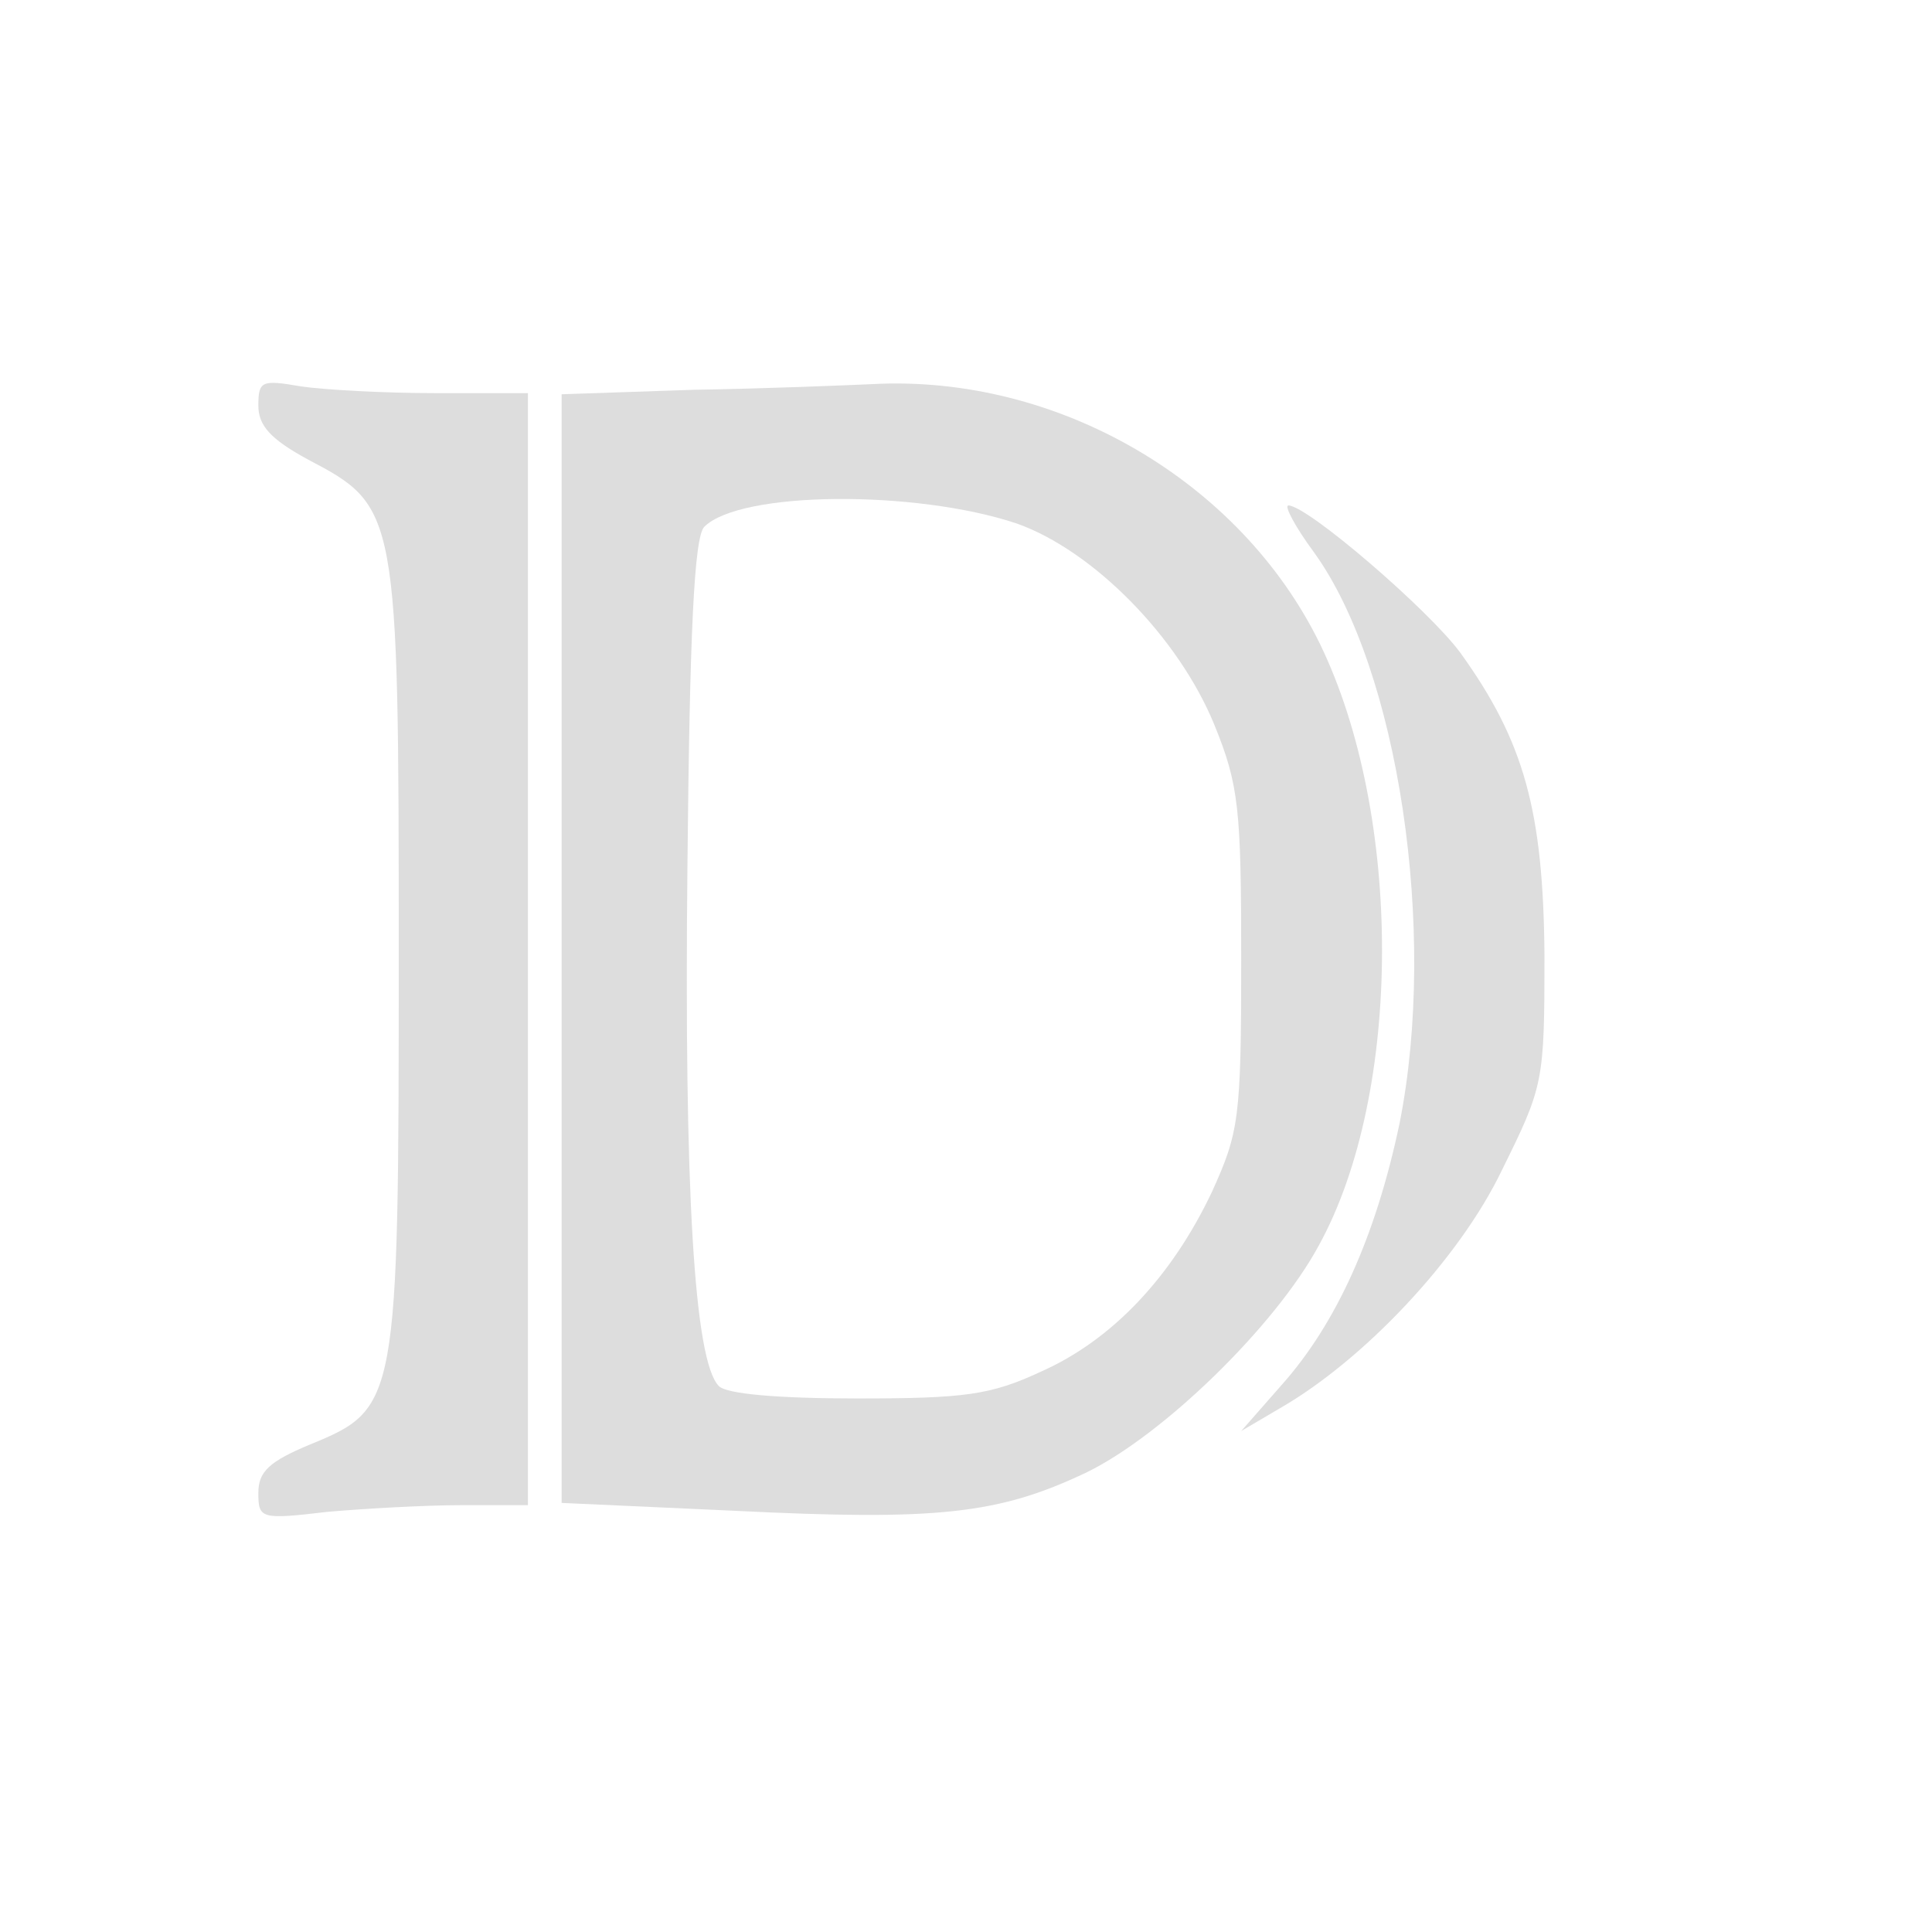
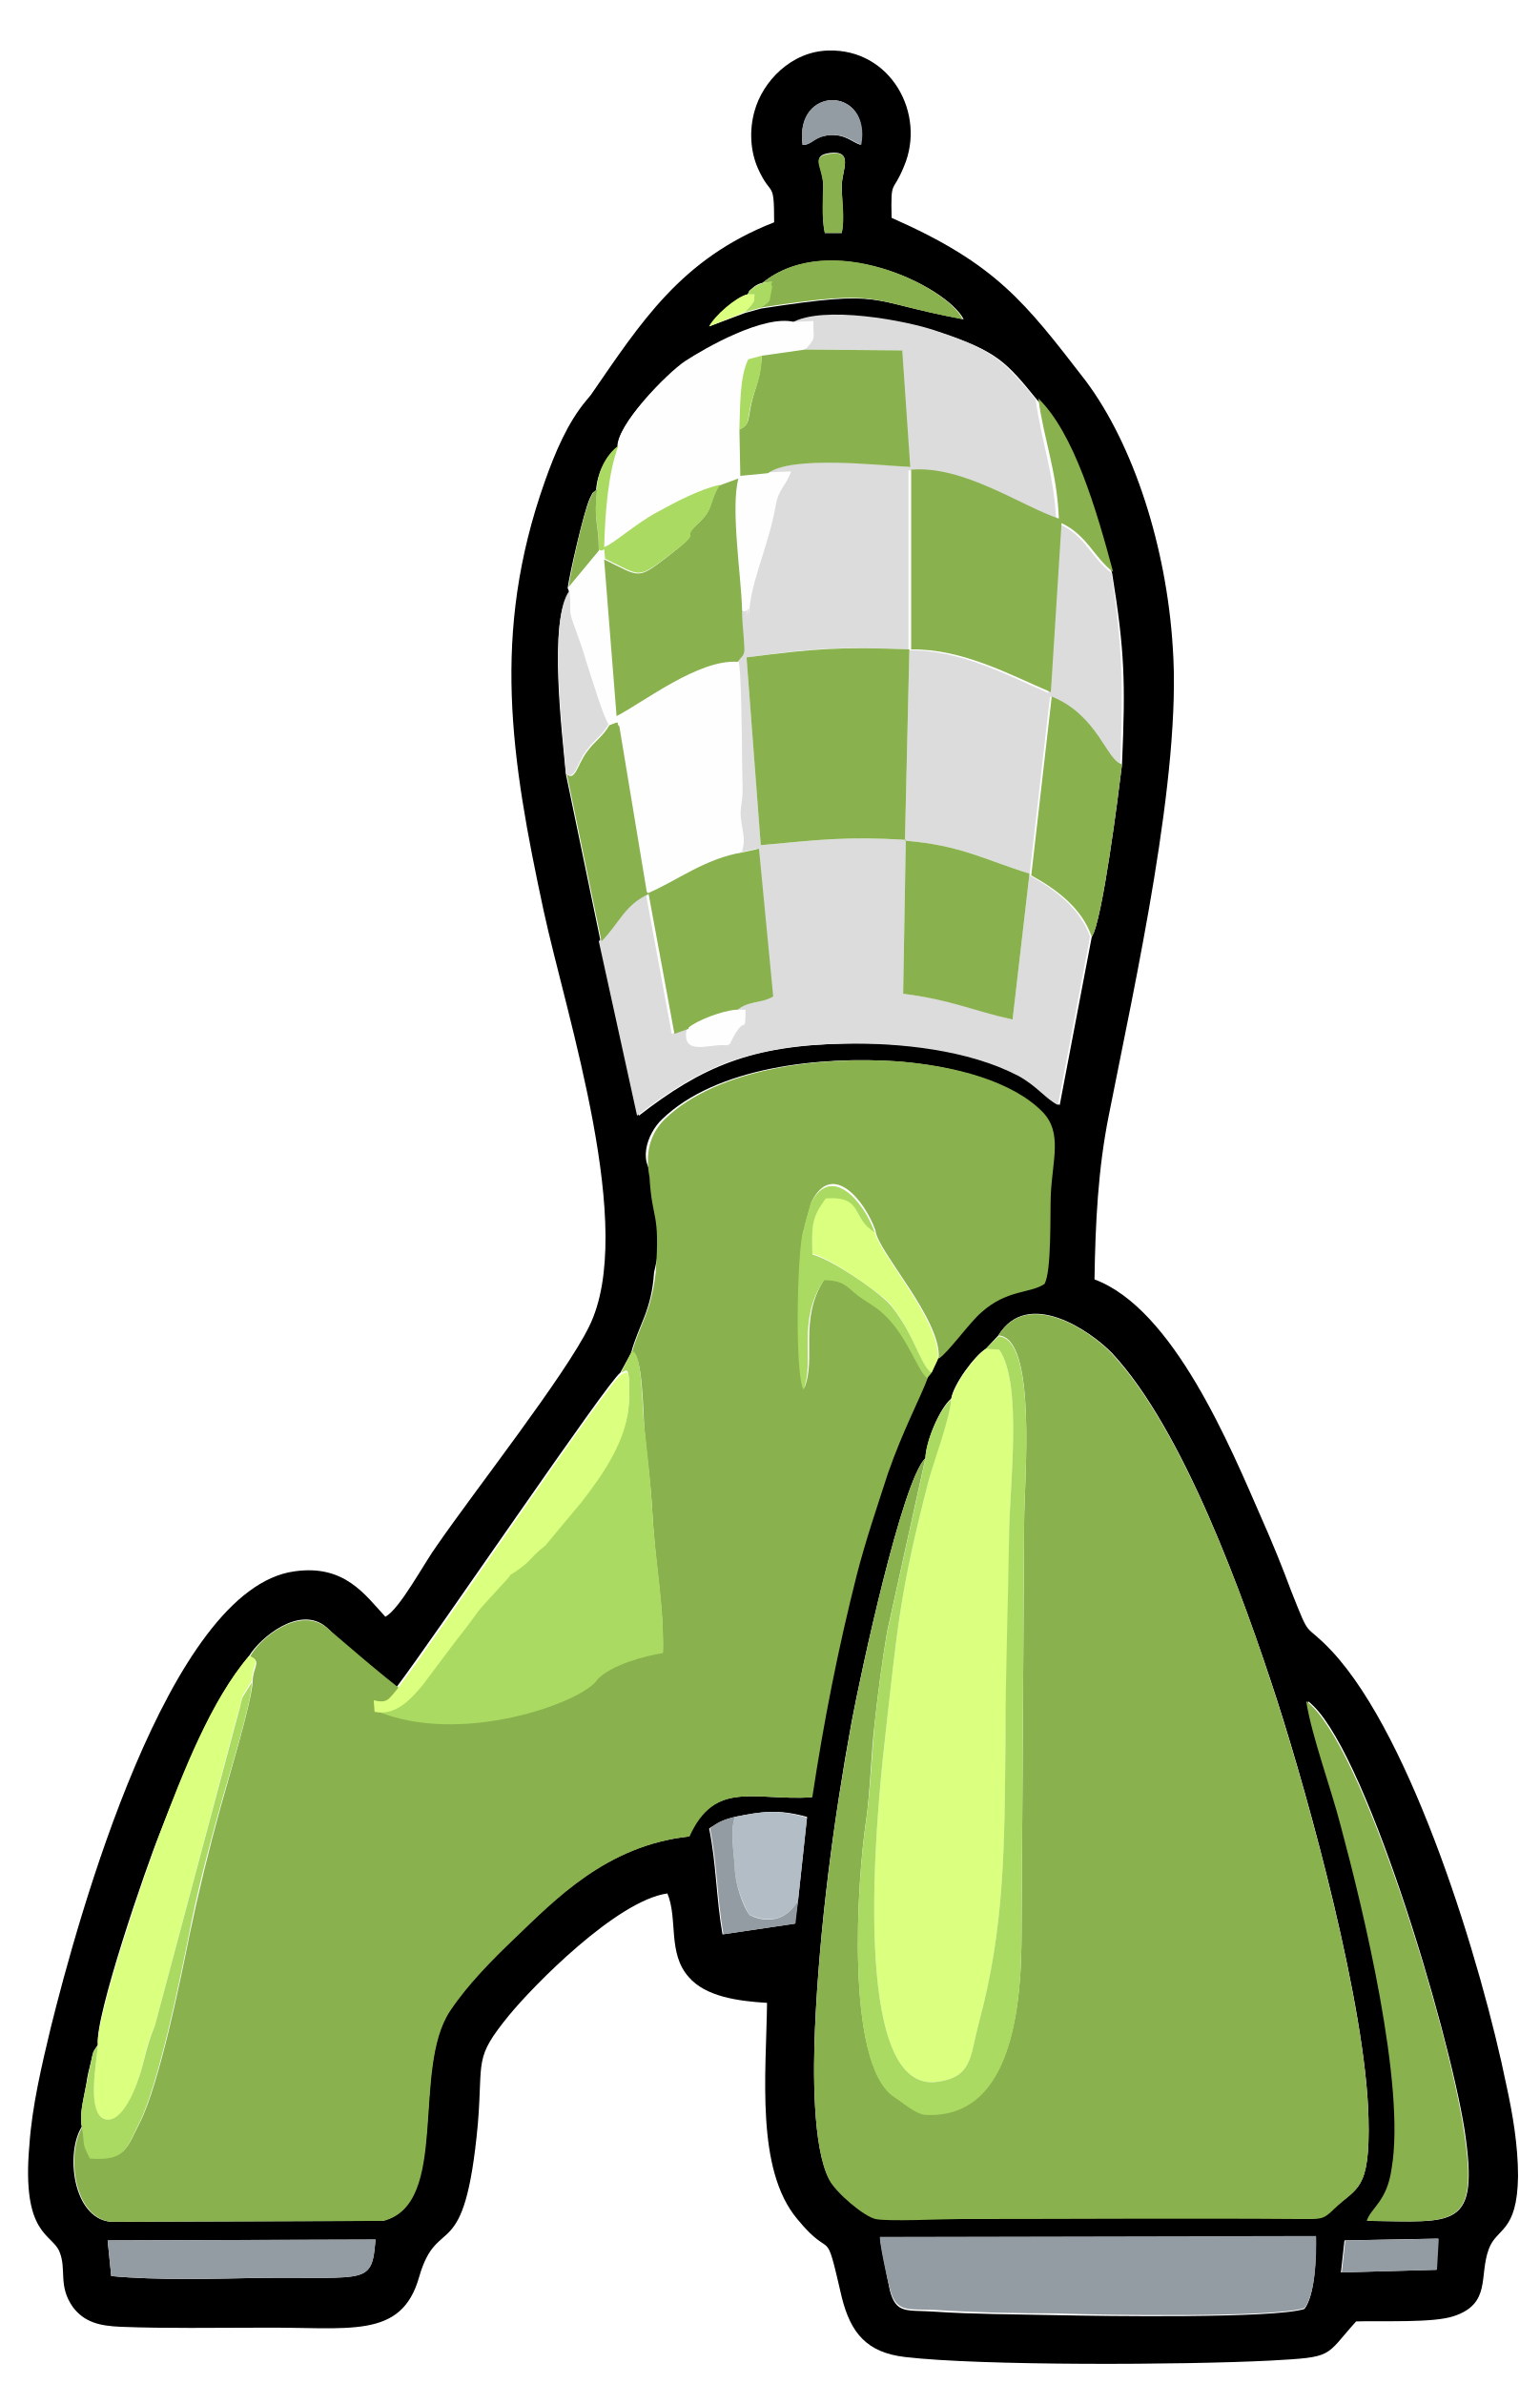
- <svg xmlns="http://www.w3.org/2000/svg" version="1.0" width="38pt" height="38pt" viewBox="0 0 172 172" preserveAspectRatio="xMidYMid meet">
-   <g transform="translate(0,172) scale(0.1,-0.1)" fill="#dddddd" stroke="none">
-     <path d="M230 1359 c0 -18 11 -30 44 -48 80 -42 81 -45 81 -441 0 -400 -1 -404 -79 -436 -36 -15 -46 -24 -46 -43 0 -23 2 -24 61 -17 34 3 88 6 120 6 l59 0 0 495 0 495 -82 0 c-46 0 -100 3 -120 6 -35 6 -38 5 -38 -17z" />
-     <path d="M618 1373 l-118 -4 0 -493 0 -494 154 -7 c181 -9 235 -3 313 34 68 33 168 130 207 202 75 136 75 384 1 536 -71 145 -234 240 -399 231 -23 -1 -94 -4 -158 -5z m287 -119 c68 -24 144 -101 176 -179 22 -54 24 -75 24 -210 0 -141 -2 -153 -26 -206 -36 -76 -89 -132 -152 -160 -45 -21 -68 -24 -164 -24 -71 0 -116 4 -123 11 -22 22 -31 175 -28 463 2 208 6 293 15 302 32 32 188 33 278 3z" />
-     <path d="M1170 1228 c75 -104 110 -337 76 -508 -21 -100 -56 -178 -105 -233 l-36 -41 34 20 c75 43 160 133 198 212 37 75 38 78 38 191 -1 129 -18 191 -75 270 -28 38 -136 131 -153 131 -4 0 6 -19 23 -42z" />
+ <svg xmlns="http://www.w3.org/2000/svg" width="31mm" height="48mm" viewBox="0 0 31 48" version="1.1" id="svg8">
+   <defs id="defs2">
+     <rect id="SVGID_1_" x="-1" y="-1" width="292.8" height="363.8" />
+   </defs>
+   <g id="layer1" transform="translate(0,-249)">
+     <g id="layer1-6" transform="matrix(0.6771454,0,0,0.6771454,494.2215,364.228)">
+       <path id="path4550" d="m -689.882,-103.551 2.778,-0.053 -0.053,0.926 -2.831,0.079 z m -13.811,-0.079 12.965,-0.026 c 0,0.635 -0.026,1.72 -0.344,2.143 -0.9,0.291 -6.032,0.212 -7.355,0.185 -1.217,-0.026 -2.487,-0.026 -3.678,-0.106 -0.794,-0.053 -1.111,0.079 -1.296,-0.635 -0.053,-0.291 -0.291,-1.429 -0.291,-1.561 z m -22.86,1.138 -0.106,-1.058 7.964,-0.026 c -0.106,1.349 -0.238,1.111 -3.334,1.138 -1.402,0.026 -3.149,0.079 -4.524,-0.053 z m 24.209,-24.315 c 0.026,-0.529 0.423,-1.482 0.767,-1.773 0.079,-0.45 0.714,-1.296 1.032,-1.482 l 0.37,-0.397 c 0.873,-1.429 2.752,-0.132 3.387,0.529 2.117,2.275 3.889,7.197 4.895,10.292 0.979,3.043 2.646,9.128 2.725,12.435 0.053,2.196 -0.344,2.064 -1.032,2.699 -0.344,0.318 -0.397,0.291 -0.953,0.291 -3.387,-0.026 -6.773,0 -10.16,0 -0.503,0 -2.143,0.079 -2.514,0 -0.344,-0.079 -1.164,-0.767 -1.376,-1.164 -0.503,-0.953 -0.476,-3.254 -0.423,-4.498 0.132,-2.99 0.556,-6.191 1.085,-9.075 0.265,-1.429 1.508,-7.197 2.196,-7.858 z m -5.662,10.663 c 0.794,-0.159 1.27,-0.238 2.143,0 l -0.265,2.461 -0.106,0.714 -2.143,0.318 c -0.185,-1.058 -0.185,-2.117 -0.397,-3.149 0.265,-0.159 0.344,-0.238 0.767,-0.344 z m 21.696,9.313 c 0.45,2.99 -0.291,2.725 -2.884,2.699 0.132,-0.397 0.609,-0.582 0.767,-1.561 0.397,-2.461 -0.873,-7.673 -1.508,-10.16 -0.291,-1.111 -0.873,-2.699 -1.032,-3.731 1.64,1.217 4.18,9.737 4.657,12.753 z m -15.663,-22.939 -0.185,0.397 -0.132,0.159 c -0.212,0.582 -0.741,1.561 -1.191,2.857 -0.344,0.979 -0.661,1.984 -0.926,3.016 -0.582,2.17 -0.979,4.313 -1.323,6.615 -1.72,0.106 -2.884,-0.529 -3.651,1.164 -2.461,0.265 -3.995,1.879 -5.212,3.043 -0.635,0.609 -1.376,1.349 -1.905,2.143 -1.138,1.72 0,5.715 -1.984,6.244 l -8.096,0.026 c -1.111,-0.106 -1.349,-2.037 -0.847,-2.831 -0.079,-0.37 0.053,-0.82 0.132,-1.27 0.026,-0.212 0.079,-0.423 0.132,-0.635 0.079,-0.344 0.053,-0.291 0.212,-0.529 -0.106,-0.82 1.455,-5.345 1.826,-6.244 0.741,-1.879 1.535,-3.969 2.672,-5.318 0.318,-0.529 1.508,-1.535 2.302,-0.847 0.556,0.476 1.005,1.535 1.376,2.143 0.423,0.106 0.45,-0.053 0.688,-0.344 1.164,-1.535 6.324,-9.155 6.668,-9.366 l 0.318,-0.582 c 0.238,-0.873 0.609,-1.244 0.688,-2.408 0.45,-1.852 -0.238,-1.296 0.185,-2.752 -0.741,-0.423 -0.397,-1.376 0.053,-1.799 1.614,-1.561 4.71,-1.879 6.985,-1.72 1.64,0.132 3.387,0.582 4.26,1.508 0.582,0.609 0.291,1.402 0.238,2.434 -0.026,0.609 0.026,2.275 -0.185,2.672 -0.423,0.291 -1.111,0.132 -1.879,0.847 -0.291,0.291 -0.953,1.217 -1.217,1.376 z m 5.477,-17.674 c -0.106,0.873 -0.582,4.657 -0.9,5.133 l -0.953,5.001 c -0.37,-0.185 -0.609,-0.582 -1.191,-0.873 -1.482,-0.794 -3.493,-1.005 -5.186,-0.953 -2.805,0.053 -4.26,0.688 -6.138,2.143 l -1.138,-5.186 -1.032,-4.974 c -0.106,-1.164 -0.529,-4.577 0.106,-5.397 l -0.053,-0.132 c 0.053,-0.397 0.476,-2.275 0.661,-2.672 0.132,-0.265 0.053,-0.106 0.185,-0.238 0.026,-0.45 0.265,-1.005 0.635,-1.27 -0.053,-0.635 1.455,-2.17 1.958,-2.487 0.609,-0.397 2.328,-1.376 3.228,-1.164 0.9,-0.529 3.413,-0.079 4.419,0.238 1.693,0.556 1.958,0.873 2.884,2.011 1.058,1.032 1.746,3.281 2.223,5.159 0.37,2.302 0.397,3.201 0.291,5.662 z m -10.742,-13.547 -0.476,0.132 -1.058,0.397 c 0.185,-0.291 0.82,-0.873 1.138,-0.953 0.106,-0.132 -0.053,-0.026 0.212,-0.238 0.079,-0.053 0.132,-0.079 0.238,-0.106 1.984,-1.587 5.45,0.079 5.98,1.085 -2.99,-0.556 -2.249,-0.9 -6.032,-0.318 z m 2.408,-3.651 c 0,0.476 0.079,0.953 0,1.402 h -0.503 c -0.106,-0.503 -0.026,-1.005 -0.053,-1.508 -0.026,-0.503 -0.37,-0.794 0.212,-0.873 0.714,-0.079 0.344,0.529 0.344,0.979 z m -1.164,-1.217 c -0.238,-1.799 2.064,-1.746 1.72,0 -0.291,-0.106 -0.45,-0.318 -0.926,-0.291 -0.503,0.053 -0.503,0.291 -0.794,0.291 z m -0.847,2.302 c -2.778,1.085 -3.969,2.99 -5.45,5.133 0,0 -0.132,0.159 -0.132,0.159 -0.556,0.661 -0.926,1.535 -1.244,2.434 -1.587,4.498 -1.005,8.202 -0.026,12.753 0.688,3.175 2.778,9.472 1.349,12.356 -0.714,1.455 -3.334,4.789 -4.524,6.509 -0.37,0.503 -1.111,1.905 -1.535,2.117 -0.609,-0.661 -1.217,-1.561 -2.699,-1.349 -3.757,0.503 -6.456,10.372 -7.25,13.573 -0.265,1.111 -0.556,2.328 -0.635,3.493 -0.238,2.699 0.688,2.619 0.9,3.175 0.212,0.529 -0.053,1.005 0.397,1.64 0.344,0.45 0.794,0.556 1.429,0.582 1.349,0.053 2.805,0.026 4.154,0.026 2.619,-0.026 4.18,0.37 4.71,-1.508 0.556,-1.931 1.349,-0.238 1.746,-4.551 0.159,-1.931 -0.132,-1.931 0.926,-3.228 0.714,-0.873 3.201,-3.413 4.71,-3.625 0.318,0.767 0,1.773 0.635,2.487 0.503,0.582 1.455,0.714 2.328,0.767 -0.026,2.117 -0.344,4.948 0.9,6.429 1.085,1.323 0.794,0.053 1.323,2.328 0.265,1.058 0.741,1.64 1.879,1.773 2.249,0.265 8.281,0.238 10.874,0.106 1.905,-0.106 1.587,-0.106 2.54,-1.164 0.741,-0.026 2.302,0.053 2.91,-0.159 1.111,-0.37 0.741,-1.191 1.032,-1.984 0.238,-0.661 0.847,-0.476 0.873,-2.17 0,-0.926 -0.159,-1.852 -0.344,-2.699 -0.741,-3.625 -2.778,-10.319 -5.186,-12.912 -0.873,-0.926 -0.609,-0.265 -1.217,-1.799 -0.265,-0.714 -0.556,-1.429 -0.873,-2.143 -0.926,-2.117 -2.619,-6.244 -4.974,-7.117 0.026,-1.693 0.106,-3.281 0.423,-4.868 0.794,-4.022 2.17,-10.16 1.905,-13.917 -0.185,-2.99 -1.164,-6.032 -2.593,-7.938 -1.799,-2.328 -2.646,-3.466 -5.768,-4.842 -0.026,-1.191 0.026,-0.688 0.37,-1.535 0.661,-1.561 -0.397,-3.493 -2.249,-3.44 -1.111,0.026 -1.958,0.926 -2.196,1.799 -0.159,0.556 -0.132,1.191 0.106,1.72 0.397,0.873 0.476,0.291 0.476,1.587 z m 0,0" class="st1" style="clip-rule:evenodd;fill-rule:evenodd;stroke-width:0.265" />
+       <path id="path4552" d="m -711.075,-129.93 c 0.318,-0.079 0.344,1.773 0.37,2.196 0.079,0.873 0.185,1.587 0.238,2.461 0.079,1.614 0.344,2.778 0.318,4.233 -8.493,0.37 -4.233,4.207 -9.975,-0.714 -0.82,-0.688 -2.011,0.291 -2.302,0.847 0.37,0.132 0.079,0.318 0.079,0.741 -0.026,0.609 -0.767,3.043 -0.953,3.731 -0.344,1.244 -0.661,2.54 -0.926,3.81 -0.265,1.323 -0.9,4.445 -1.482,5.583 -0.37,0.714 -0.397,1.111 -1.455,1.032 -0.265,-0.529 -0.132,-0.318 -0.238,-0.926 -0.503,0.794 -0.265,2.725 0.847,2.831 l 8.096,-0.026 c 1.984,-0.503 0.82,-4.498 1.984,-6.244 0.529,-0.794 1.27,-1.535 1.905,-2.143 1.217,-1.164 2.752,-2.778 5.212,-3.043 0.767,-1.693 1.931,-1.058 3.651,-1.164 0.344,-2.275 0.767,-4.419 1.323,-6.615 0.265,-1.032 0.609,-2.037 0.926,-3.016 0.45,-1.296 0.979,-2.275 1.191,-2.857 -0.318,-0.212 -0.661,-1.482 -1.561,-2.143 -0.185,-0.132 -0.291,-0.185 -0.476,-0.318 -0.37,-0.265 -0.45,-0.476 -1.032,-0.476 -0.794,1.217 -0.238,2.381 -0.609,3.254 -0.265,-0.503 -0.185,-3.942 -0.026,-4.657 0.026,-0.079 0.053,-0.185 0.053,-0.212 l 0.185,-0.661 c 0.609,-1.244 1.587,-0.053 1.905,0.847 0.053,0.609 1.984,2.672 1.879,3.81 0.265,-0.159 0.926,-1.085 1.27,-1.376 0.767,-0.688 1.455,-0.556 1.879,-0.847 0.212,-0.397 0.159,-2.064 0.185,-2.672 0.053,-1.032 0.344,-1.826 -0.238,-2.434 -0.9,-0.926 -2.619,-1.376 -4.26,-1.508 -2.249,-0.159 -5.371,0.159 -6.985,1.72 -0.45,0.45 -0.582,1.032 -0.45,1.72 0.079,1.349 0.318,0.979 0.185,2.831 -0.132,1.191 -0.476,1.535 -0.714,2.408 z m 0,0" class="st2" style="clip-rule:evenodd;fill:#89b14e;fill-rule:evenodd;stroke-width:0.265" />
+       <path id="path4554" d="m -700.174,-130.459 c 1.164,0.053 0.767,4.339 0.767,5.556 l -0.079,12.488 c -0.026,2.249 -0.423,5.212 -2.831,5.106 -0.291,0 -0.688,-0.344 -0.953,-0.529 -1.482,-0.979 -1.085,-6.535 -0.847,-8.123 0.132,-0.873 0.159,-2.09 0.265,-2.963 0.106,-0.979 0.212,-1.773 0.37,-2.725 l 1.138,-5.159 c -0.688,0.661 -1.931,6.429 -2.196,7.885 -0.529,2.884 -0.953,6.059 -1.085,9.075 -0.053,1.244 -0.079,3.545 0.423,4.498 0.212,0.397 1.032,1.085 1.376,1.164 0.37,0.079 2.011,0 2.514,0 3.387,0 6.773,-0.026 10.16,0 0.556,0 0.635,0.026 0.953,-0.291 0.688,-0.661 1.085,-0.529 1.032,-2.699 -0.079,-3.307 -1.746,-9.393 -2.725,-12.435 -0.979,-3.069 -2.778,-8.017 -4.895,-10.292 -0.635,-0.688 -2.514,-1.958 -3.387,-0.556 z m 0,0" class="st2" style="clip-rule:evenodd;fill:#89b14e;fill-rule:evenodd;stroke-width:0.265" />
+       <path id="path4556" d="m -707.662,-150.62 c 2.064,-0.291 2.752,-0.318 4.842,-0.238 l -0.132,5.689 c 1.667,0.132 2.434,0.582 3.704,0.979 l -0.503,4.339 c -1.191,-0.291 -1.773,-0.582 -3.254,-0.767 l 0.079,-4.577 c -1.773,-0.106 -2.593,0 -4.313,0.159 z m 1.349,-9.948 0.582,-0.026 c 0,0.582 0.079,0.476 -0.212,0.82 l 2.884,0.026 0.238,3.466 c -0.979,-0.079 -3.519,-0.344 -4.233,0.185 l 0.661,-0.026 c -0.132,0.397 -0.37,0.529 -0.45,0.979 -0.238,1.376 -0.847,2.434 -0.794,3.466 -0.026,-0.741 0.026,-0.132 -0.185,-0.37 0,0.318 0.026,0.582 0.053,0.9 0.026,0.476 0.079,0.397 -0.185,0.688 0.079,0.053 0.106,2.461 0.106,2.857 0,0.688 0.053,0.9 -0.026,1.429 -0.079,0.556 0.185,0.847 0.026,1.349 l 0.476,-0.106 0.423,4.392 c -0.344,0.238 -0.794,0.159 -1.085,0.423 h 0.291 c -0.053,0.847 0.026,-0.026 -0.476,1.032 -0.503,-0.079 -1.402,0.37 -1.217,-0.503 l -0.45,0.159 -0.767,-4.154 c -0.714,0.318 -0.873,0.873 -1.402,1.402 l 1.138,5.186 c 1.879,-1.455 3.334,-2.09 6.138,-2.143 1.693,-0.026 3.704,0.185 5.186,0.953 0.582,0.318 0.82,0.688 1.191,0.873 l 0.953,-5.001 c -0.291,-0.847 -1.032,-1.402 -1.799,-1.826 l 0.609,-5.318 c 1.376,0.529 1.667,1.931 2.09,2.011 0.079,-2.461 0.079,-3.334 -0.265,-5.689 -0.609,-0.45 -0.767,-1.111 -1.561,-1.455 l -0.318,5.027 c -1.164,-0.503 -2.619,-1.296 -4.154,-1.27 v -5.345 c 1.561,-0.132 3.281,1.085 4.392,1.455 -0.079,-1.429 -0.45,-2.355 -0.609,-3.572 -0.926,-1.111 -1.217,-1.455 -2.884,-2.011 -0.953,-0.344 -3.466,-0.794 -4.366,-0.265 z m 0,0" class="st4" style="clip-rule:evenodd;fill:#dcdcdc;fill-rule:evenodd;stroke-width:0.265" />
+       <path id="path4558" d="m -701.577,-128.554 c -0.026,0.529 -0.529,1.773 -0.661,2.381 -0.873,3.387 -0.926,4.313 -1.323,7.858 -0.238,2.143 -1.032,10.345 1.535,10.054 1.085,-0.132 1.005,-0.741 1.27,-1.746 0.767,-2.831 0.767,-5.239 0.794,-8.387 0.026,-2.037 0.106,-4.075 0.106,-6.006 0,-1.508 0.423,-4.577 -0.291,-5.636 l -0.397,-0.026 c -0.318,0.212 -0.953,1.058 -1.032,1.508 z m 0,0" class="st3" style="clip-rule:evenodd;fill:#dbff7e;fill-rule:evenodd;stroke-width:0.265" />
+       <path id="path4560" d="m -707.239,-145.037 c 1.72,-0.159 2.54,-0.265 4.313,-0.159 l -0.079,4.577 c 1.455,0.185 2.064,0.503 3.254,0.767 l 0.503,-4.339 c -1.296,-0.397 -2.037,-0.847 -3.704,-0.979 l 0.132,-5.689 c -2.09,-0.079 -2.778,-0.026 -4.842,0.238 z m 0,0" class="st2" style="clip-rule:evenodd;fill:#89b14e;fill-rule:evenodd;stroke-width:0.265" />
+       <path id="path4562" d="m -711.393,-129.348 c 0.159,-0.053 0.265,-0.318 0.238,0.767 -0.026,1.138 -0.767,2.196 -1.429,3.043 l -1.058,1.27 c -0.529,0.423 -0.344,0.397 -0.873,0.767 -0.318,0.238 -0.053,0 -0.291,0.265 -1.244,1.349 -0.529,0.582 -1.535,1.852 l -0.953,1.27 c -0.344,0.37 -0.794,0.926 -1.429,0.794 2.514,1.111 6.244,-0.238 6.641,-0.926 0.423,-0.423 1.402,-0.688 1.931,-0.767 0.053,-1.455 -0.238,-2.725 -0.318,-4.313 -0.053,-0.847 -0.132,-1.587 -0.238,-2.461 -0.053,-0.423 -0.053,-2.275 -0.37,-2.196 z m 0,0" class="st5" style="clip-rule:evenodd;fill:#aada61;fill-rule:evenodd;stroke-width:0.265" />
+       <path id="path4564" d="m -691.073,-101.54 c 0.318,-0.397 0.37,-1.508 0.344,-2.143 l -12.965,0.026 c -0.026,0.132 0.212,1.27 0.291,1.535 0.185,0.714 0.503,0.609 1.296,0.635 1.191,0.079 2.461,0.106 3.678,0.106 1.323,0.053 6.456,0.132 7.355,-0.159 z m 0,0" class="st6" style="clip-rule:evenodd;fill:#949ca3;fill-rule:evenodd;stroke-width:0.265" />
+       <path id="path4566" d="m -696.761,-153.16 c -0.503,-1.879 -1.164,-4.128 -2.223,-5.159 0.159,1.217 0.556,2.17 0.609,3.572 -1.111,-0.37 -2.831,-1.587 -4.392,-1.455 v 5.345 c 1.535,-0.026 2.963,0.767 4.154,1.27 l 0.318,-5.027 c 0.767,0.37 0.953,1.005 1.535,1.455 z m 0,0" class="st2" style="clip-rule:evenodd;fill:#89b14e;fill-rule:evenodd;stroke-width:0.265" />
+       <path id="path4568" d="m -700.545,-130.062 0.397,0.026 c 0.714,1.032 0.291,4.128 0.291,5.636 -0.026,1.931 -0.106,3.969 -0.106,6.006 -0.026,3.149 -0.026,5.556 -0.794,8.387 -0.265,1.005 -0.185,1.614 -1.27,1.746 -2.566,0.291 -1.773,-7.911 -1.535,-10.054 0.397,-3.545 0.45,-4.471 1.323,-7.858 0.159,-0.582 0.635,-1.852 0.661,-2.381 -0.344,0.291 -0.767,1.244 -0.767,1.773 l -1.138,5.159 c -0.159,0.953 -0.265,1.746 -0.37,2.725 -0.079,0.847 -0.132,2.064 -0.265,2.963 -0.238,1.587 -0.635,7.144 0.847,8.123 0.291,0.185 0.661,0.529 0.953,0.529 2.408,0.106 2.805,-2.831 2.831,-5.106 l 0.079,-12.488 c 0,-1.217 0.397,-5.503 -0.767,-5.556 z m 0,0" class="st5" style="clip-rule:evenodd;fill:#aada61;fill-rule:evenodd;stroke-width:0.265" />
+       <path id="path4570" d="m -711.737,-148.609 c -0.212,0.37 -0.423,0.45 -0.688,0.82 -0.265,0.37 -0.344,0.873 -0.582,0.635 l 1.032,4.974 c 0.529,-0.529 0.688,-1.085 1.402,-1.402 l 0.767,4.154 0.45,-0.159 c 0.265,-0.212 1.005,-0.503 1.402,-0.529 0.291,-0.291 0.741,-0.212 1.085,-0.423 l -0.423,-4.392 -0.476,0.106 c -1.138,0.185 -1.958,0.847 -2.831,1.217 l -0.82,-4.948 c -0.159,-0.106 0.079,-0.212 -0.318,-0.053 z m 0,0" class="st2" style="clip-rule:evenodd;fill:#89b14e;fill-rule:evenodd;stroke-width:0.265" />
+       <path id="path4572" d="m -712.954,-152.71 0.053,0.132 c 0.079,0.714 -0.106,0.45 0.185,1.164 0.106,0.291 0.212,0.582 0.318,0.953 0.106,0.318 0.529,1.72 0.661,1.852 0.397,-0.159 0.159,-0.053 0.291,0.026 l 0.82,4.948 c 0.873,-0.37 1.693,-1.005 2.831,-1.217 0.159,-0.503 -0.106,-0.794 -0.026,-1.349 0.079,-0.503 0.026,-0.741 0.026,-1.429 0,-0.397 -0.026,-2.805 -0.106,-2.857 -1.191,-0.079 -2.778,1.191 -3.598,1.614 l -0.37,-4.657 c -0.026,-0.529 0.026,-0.159 -0.185,-0.265 z m 0,0" class="st7" style="clip-rule:evenodd;fill:#fefefe;fill-rule:evenodd;stroke-width:0.265" />
+       <path id="path4574" d="m -689.221,-104.133 c 2.593,0.026 3.36,0.291 2.884,-2.699 -0.45,-3.016 -3.016,-11.536 -4.683,-12.753 0.159,1.032 0.741,2.593 1.032,3.731 0.661,2.461 1.931,7.699 1.508,10.16 -0.132,0.979 -0.609,1.164 -0.741,1.561 z m 0,0" class="st2" style="clip-rule:evenodd;fill:#89b14e;fill-rule:evenodd;stroke-width:0.265" />
+       <path id="path4576" d="m -711.472,-156.917 c -0.318,0.847 -0.397,2.064 -0.423,3.016 0.265,-0.106 0.926,-0.661 1.561,-1.032 0.529,-0.291 1.27,-0.688 1.879,-0.82 l 0.582,-0.185 c -0.238,0.82 0.079,2.91 0.106,3.863 0.212,0.238 0.159,-0.344 0.185,0.37 -0.053,-1.005 0.556,-2.09 0.794,-3.466 0.079,-0.45 0.318,-0.582 0.45,-0.979 l -0.661,0.026 -0.82,0.079 -0.026,-1.376 c 0.026,-0.635 0,-1.561 0.265,-2.064 l 0.397,-0.106 1.296,-0.212 c 0.291,-0.344 0.212,-0.238 0.212,-0.82 l -0.582,0.026 c -0.9,-0.212 -2.619,0.767 -3.228,1.164 -0.556,0.37 -2.037,1.905 -1.984,2.514 z m 0,0" class="st7" style="clip-rule:evenodd;fill:#fefefe;fill-rule:evenodd;stroke-width:0.265" />
+       <path id="path4578" d="m -726.95,-109.345 c -0.053,0.609 -0.291,1.799 0.106,2.143 0.529,0.318 0.926,-0.661 1.058,-1.032 0.238,-0.635 0.212,-1.005 0.529,-1.693 l 2.487,-9.366 c 0.053,-0.132 0.079,-0.344 0.132,-0.476 l 0.265,-0.423 c 0,-0.45 0.291,-0.609 -0.079,-0.741 -1.138,1.323 -1.958,3.44 -2.672,5.318 -0.344,0.926 -1.905,5.424 -1.826,6.271 z m 0,0" class="st3" style="clip-rule:evenodd;fill:#dbff7e;fill-rule:evenodd;stroke-width:0.265" />
+       <path id="path4580" d="m -708.482,-155.727 c -0.318,0.556 -0.159,0.688 -0.609,1.111 -0.688,0.635 0.238,0.106 -0.926,1.005 -0.9,0.688 -0.794,0.609 -1.879,0.079 l 0.37,4.657 c 0.82,-0.423 2.434,-1.693 3.598,-1.614 0.238,-0.265 0.212,-0.212 0.185,-0.688 -0.026,-0.318 -0.053,-0.582 -0.053,-0.9 -0.026,-0.953 -0.344,-3.016 -0.106,-3.863 z m 0,0" class="st2" style="clip-rule:evenodd;fill:#89b14e;fill-rule:evenodd;stroke-width:0.265" />
+       <path id="path4582" d="m -707.212,-159.59 c -0.026,0.529 -0.106,0.741 -0.238,1.164 -0.212,0.714 -0.053,0.847 -0.423,1.032 l 0.026,1.376 0.82,-0.079 c 0.714,-0.529 3.254,-0.238 4.233,-0.185 l -0.238,-3.466 -2.884,-0.026 z m 0,0" class="st2" style="clip-rule:evenodd;fill:#89b14e;fill-rule:evenodd;stroke-width:0.265" />
+       <path id="path4584" d="m -697.396,-142.312 c 0.318,-0.476 0.794,-4.26 0.9,-5.133 -0.45,-0.079 -0.714,-1.455 -2.09,-2.011 l -0.609,5.318 c 0.767,0.423 1.508,0.979 1.799,1.826 z m 0,0" class="st2" style="clip-rule:evenodd;fill:#89b14e;fill-rule:evenodd;stroke-width:0.265" />
+       <path id="path4586" d="m -718.748,-119.611 0.026,0.344 c 0.661,0.132 1.111,-0.423 1.429,-0.794 l 0.953,-1.27 c 1.005,-1.27 0.291,-0.503 1.535,-1.852 0.238,-0.265 -0.026,-0.053 0.291,-0.265 0.529,-0.37 0.344,-0.344 0.873,-0.767 l 1.058,-1.27 c 0.661,-0.847 1.402,-1.905 1.429,-3.043 0.026,-1.085 -0.079,-0.82 -0.238,-0.767 -0.37,0.212 -5.503,7.858 -6.668,9.366 -0.238,0.265 -0.265,0.423 -0.688,0.318 z m 0,0" class="st3" style="clip-rule:evenodd;fill:#dbff7e;fill-rule:evenodd;stroke-width:0.265" />
+       <path id="path4588" d="m -726.553,-102.492 c 1.349,0.132 3.122,0.079 4.524,0.053 3.122,-0.026 3.228,0.212 3.334,-1.138 l -7.964,0.026 z m 0,0" class="st6" style="clip-rule:evenodd;fill:#949ca3;fill-rule:evenodd;stroke-width:0.265" />
+       <path id="path4590" d="m -726.95,-109.345 c -0.185,0.238 -0.132,0.185 -0.212,0.529 -0.053,0.212 -0.079,0.423 -0.132,0.635 -0.079,0.423 -0.212,0.873 -0.132,1.27 0.106,0.609 -0.026,0.397 0.238,0.926 1.058,0.079 1.085,-0.291 1.455,-1.032 0.582,-1.138 1.217,-4.26 1.482,-5.583 0.238,-1.27 0.582,-2.566 0.926,-3.81 0.185,-0.688 0.953,-3.122 0.953,-3.731 l -0.265,0.423 c -0.053,0.106 -0.079,0.318 -0.132,0.476 l -2.487,9.313 c -0.291,0.688 -0.291,1.058 -0.529,1.693 -0.132,0.37 -0.556,1.349 -1.058,1.032 -0.397,-0.344 -0.159,-1.561 -0.106,-2.143 z m 0,0" class="st5" style="clip-rule:evenodd;fill:#aada61;fill-rule:evenodd;stroke-width:0.265" />
+       <path id="path4592" d="m -702.159,-129.348 0.185,-0.397 c 0.106,-1.138 -1.799,-3.201 -1.879,-3.81 -0.741,-0.423 -0.318,-1.085 -1.455,-1.005 -0.397,0.556 -0.423,0.741 -0.397,1.667 0.582,0.159 1.746,1.005 2.196,1.376 l 0.132,0.132 c 0.741,0.953 0.873,1.799 1.217,2.037 z m 0,0" class="st3" style="clip-rule:evenodd;fill:#dbff7e;fill-rule:evenodd;stroke-width:0.265" />
+       <path id="path4594" d="m -708.006,-116.145 c -0.159,0.45 -0.026,1.005 0,1.614 0.026,0.45 0.265,1.032 0.423,1.296 0.026,0 0.873,0.476 1.402,-0.344 0,-0.026 0.026,-0.053 0.053,-0.079 l 0.265,-2.461 c -0.873,-0.265 -1.349,-0.185 -2.143,-0.026 z m 0,0" class="st8" style="clip-rule:evenodd;fill:#b3bdc5;fill-rule:evenodd;stroke-width:0.265" />
+       <path id="path4596" d="m -707.186,-161.759 c 0.503,-0.053 0.132,-0.026 0.265,0.106 l -0.079,0.423 c -0.026,0.026 -0.026,0.026 -0.053,0.053 -0.026,0.026 -0.053,0.026 -0.053,0.053 -0.026,0.026 -0.053,0.053 -0.079,0.053 -0.026,0.026 -0.053,0.026 -0.079,0.053 3.784,-0.582 3.043,-0.212 6.032,0.344 -0.503,-1.005 -3.969,-2.699 -5.953,-1.085 z m 0,0" class="st2" style="clip-rule:evenodd;fill:#89b14e;fill-rule:evenodd;stroke-width:0.265" />
+       <path id="path4598" d="m -712.107,-155.647 c -0.106,0.979 0.053,1.005 0.053,1.826 0.212,0.106 0.132,-0.238 0.185,0.265 1.085,0.529 0.953,0.609 1.879,-0.079 1.191,-0.9 0.265,-0.37 0.926,-1.005 0.45,-0.423 0.265,-0.556 0.609,-1.111 -0.609,0.132 -1.349,0.529 -1.879,0.82 -0.635,0.344 -1.27,0.926 -1.561,1.032 0.026,-0.953 0.106,-2.17 0.423,-3.016 -0.37,0.265 -0.635,0.82 -0.635,1.27 z m 0,0" class="st5" style="clip-rule:evenodd;fill:#aada61;fill-rule:evenodd;stroke-width:0.265" />
+       <path id="path4600" d="m -713.033,-147.181 c 0.265,0.238 0.318,-0.265 0.582,-0.635 0.265,-0.37 0.476,-0.45 0.688,-0.82 -0.132,-0.132 -0.556,-1.535 -0.661,-1.852 -0.106,-0.37 -0.212,-0.661 -0.318,-0.953 -0.265,-0.688 -0.106,-0.45 -0.185,-1.164 -0.635,0.847 -0.185,4.26 -0.106,5.424 z m 0,0" class="st4" style="clip-rule:evenodd;fill:#dcdcdc;fill-rule:evenodd;stroke-width:0.265" />
+       <path id="path4602" d="m -702.291,-129.189 0.132,-0.159 c -0.344,-0.238 -0.476,-1.085 -1.217,-2.011 l -0.132,-0.132 c -0.423,-0.397 -1.614,-1.217 -2.196,-1.376 -0.026,-0.926 0,-1.111 0.397,-1.667 1.138,-0.079 0.741,0.582 1.455,1.005 -0.318,-0.9 -1.296,-2.064 -1.905,-0.847 l -0.185,0.661 c 0,0.053 -0.026,0.132 -0.053,0.212 -0.159,0.714 -0.238,4.154 0.026,4.657 0.344,-0.873 -0.212,-2.037 0.609,-3.254 0.609,0 0.688,0.212 1.032,0.476 0.185,0.132 0.291,0.185 0.476,0.318 0.9,0.609 1.244,1.879 1.561,2.117 z m 0,0" class="st5" style="clip-rule:evenodd;fill:#aada61;fill-rule:evenodd;stroke-width:0.265" />
+       <path id="path4604" d="m -706.128,-113.658 c -0.026,0.026 -0.026,0.053 -0.053,0.079 -0.529,0.82 -1.376,0.37 -1.402,0.344 -0.185,-0.265 -0.397,-0.873 -0.423,-1.296 -0.026,-0.609 -0.159,-1.164 0,-1.614 -0.423,0.106 -0.503,0.159 -0.741,0.344 0.212,1.032 0.212,2.09 0.397,3.149 l 2.143,-0.318 z m 0,0" class="st6" style="clip-rule:evenodd;fill:#949ca3;fill-rule:evenodd;stroke-width:0.265" />
+       <path id="path4606" d="m -689.962,-102.598 2.831,-0.079 0.053,-0.926 -2.778,0.053 z m 0,0" class="st6" style="clip-rule:evenodd;fill:#949ca3;fill-rule:evenodd;stroke-width:0.265" />
+       <path id="path4608" d="m -705.995,-165.86 c 0.318,0 0.318,-0.238 0.82,-0.291 0.476,-0.026 0.635,0.185 0.926,0.291 0.318,-1.746 -2.011,-1.799 -1.746,0 z m 0,0" class="st6" style="clip-rule:evenodd;fill:#949ca3;fill-rule:evenodd;stroke-width:0.265" />
+       <path id="path4610" d="m -705.334,-163.241 h 0.503 c 0.106,-0.45 0,-0.953 0,-1.402 0,-0.45 0.37,-1.058 -0.344,-0.953 -0.582,0.079 -0.265,0.344 -0.212,0.873 0,0.476 -0.053,0.979 0.053,1.482 z m 0,0" class="st2" style="clip-rule:evenodd;fill:#89b14e;fill-rule:evenodd;stroke-width:0.265" />
+       <path id="path4612" d="m -709.382,-139.614 c -0.185,0.9 0.688,0.423 1.217,0.503 0.503,-1.058 0.45,-0.159 0.476,-1.032 h -0.291 c -0.397,0.026 -1.164,0.318 -1.402,0.529 z m 0,0" class="st7" style="clip-rule:evenodd;fill:#fefefe;fill-rule:evenodd;stroke-width:0.265" />
+       <path id="path4614" d="m -712.954,-152.71 0.9,-1.085 c 0,-0.82 -0.159,-0.847 -0.053,-1.826 -0.132,0.132 -0.053,-0.026 -0.185,0.238 -0.212,0.397 -0.609,2.275 -0.661,2.672 z m 0,0" class="st2" style="clip-rule:evenodd;fill:#89b14e;fill-rule:evenodd;stroke-width:0.265" />
+       <path id="path4616" d="m -707.874,-157.394 c 0.37,-0.159 0.185,-0.318 0.423,-1.032 0.132,-0.423 0.238,-0.635 0.238,-1.164 l -0.397,0.106 c -0.265,0.529 -0.238,1.455 -0.265,2.09 z m 0,0" class="st5" style="clip-rule:evenodd;fill:#aada61;fill-rule:evenodd;stroke-width:0.265" />
+       <path id="path4618" d="m -707.715,-160.886 0.132,-0.132 c 0.053,-0.079 0.053,-0.053 0.106,-0.132 0.079,-0.132 0.026,-0.053 0.053,-0.265 h -0.212 c -0.344,0.079 -0.979,0.635 -1.138,0.953 z m 0,0" class="st3" style="clip-rule:evenodd;fill:#dbff7e;fill-rule:evenodd;stroke-width:0.265" />
+       <path id="path4620" d="m -707.636,-161.415 h 0.212 c -0.026,0.212 0.026,0.132 -0.053,0.265 -0.053,0.079 -0.053,0.053 -0.106,0.132 l -0.132,0.132 0.476,-0.132 c 0.026,-0.026 0.053,-0.053 0.079,-0.053 0.026,-0.026 0.053,-0.026 0.079,-0.053 0.026,-0.026 0.053,-0.026 0.053,-0.053 0.026,-0.026 0.026,-0.026 0.053,-0.053 l 0.079,-0.423 c -0.132,-0.159 0.238,-0.159 -0.265,-0.106 -0.106,0.053 -0.159,0.053 -0.238,0.106 -0.291,0.212 -0.132,0.106 -0.238,0.238 z m 0,0" class="st5" style="clip-rule:evenodd;fill:#aada61;fill-rule:evenodd;stroke-width:0.265" />
+     </g>
  </g>
+   <style type="text/css" id="style4518">
+ 	.st0{clip-path:url(#SVGID_2_);fill:none;stroke:#000000;stroke-width:6.349;}
+ 	.st1{fill-rule:evenodd;clip-rule:evenodd;}
+ 	.st2{fill-rule:evenodd;clip-rule:evenodd;fill:#89B14E;}
+ 	.st3{fill-rule:evenodd;clip-rule:evenodd;fill:#DBFF7E;}
+ 	.st4{fill-rule:evenodd;clip-rule:evenodd;fill:#DCDCDC;}
+ 	.st5{fill-rule:evenodd;clip-rule:evenodd;fill:#AADA61;}
+ 	.st6{fill-rule:evenodd;clip-rule:evenodd;fill:#949CA3;}
+ 	.st7{fill-rule:evenodd;clip-rule:evenodd;fill:#FEFEFE;}
+ 	.st8{fill-rule:evenodd;clip-rule:evenodd;fill:#B3BDC5;}
+ </style>
</svg>
